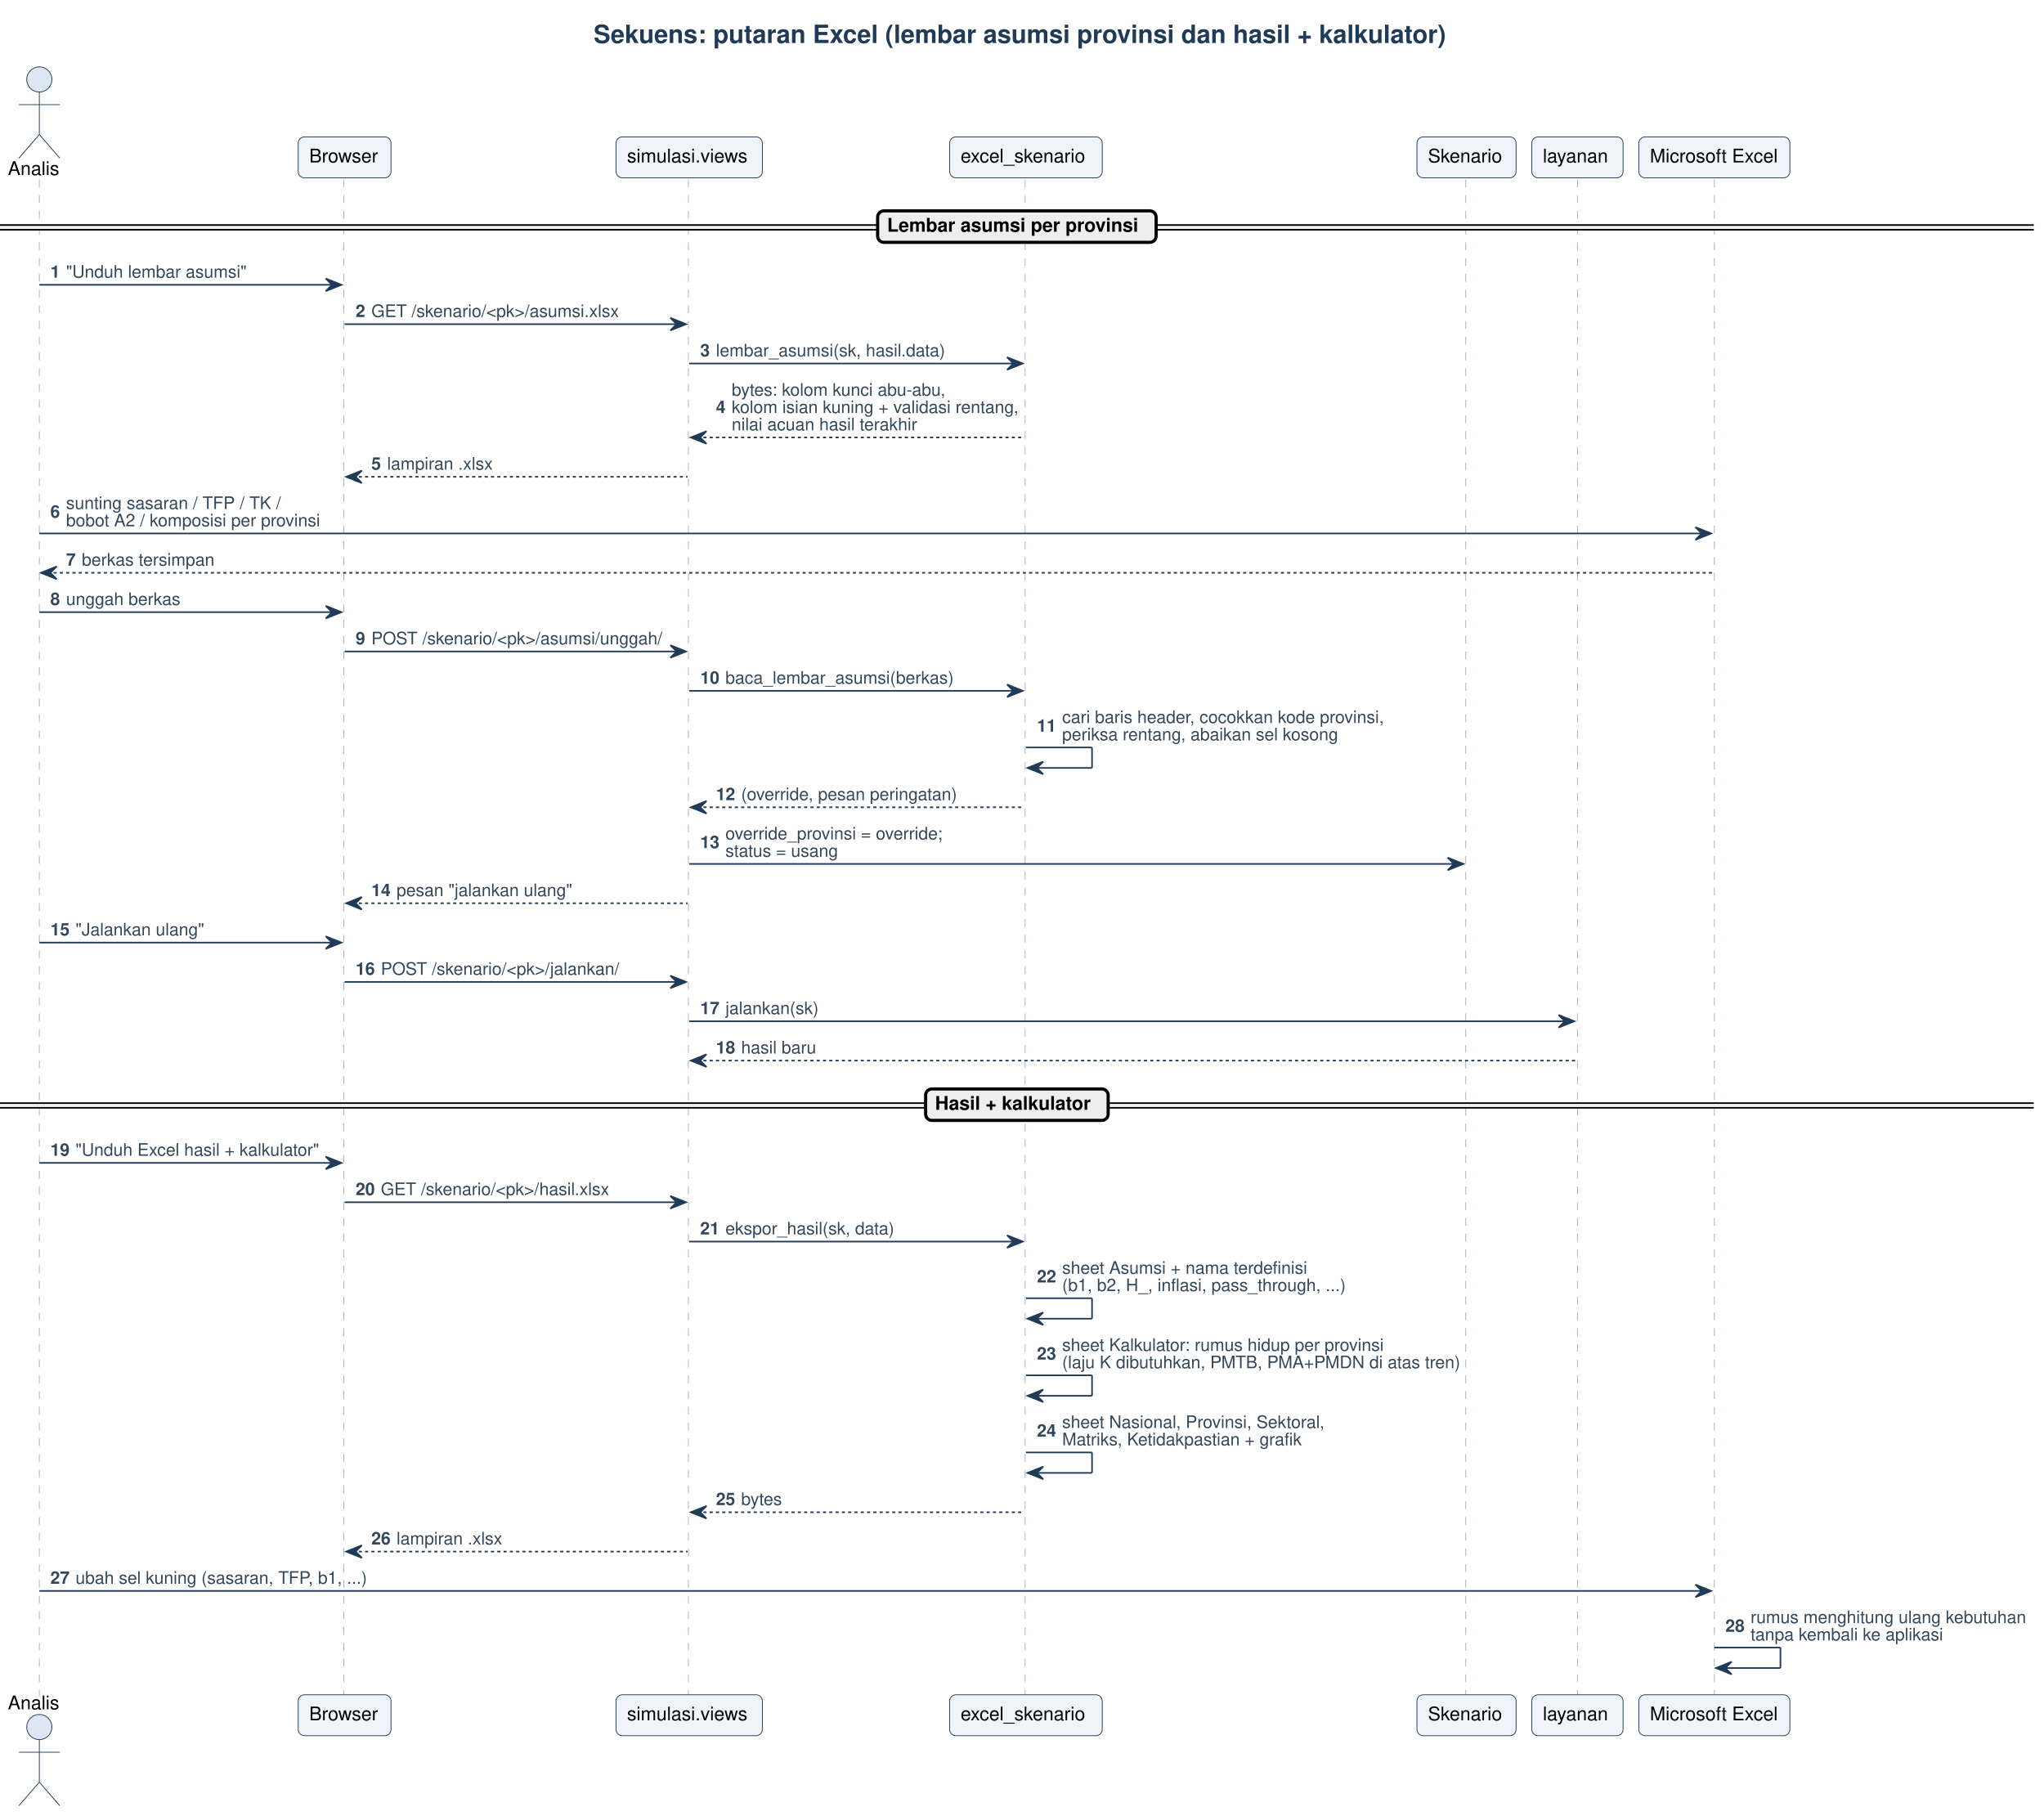
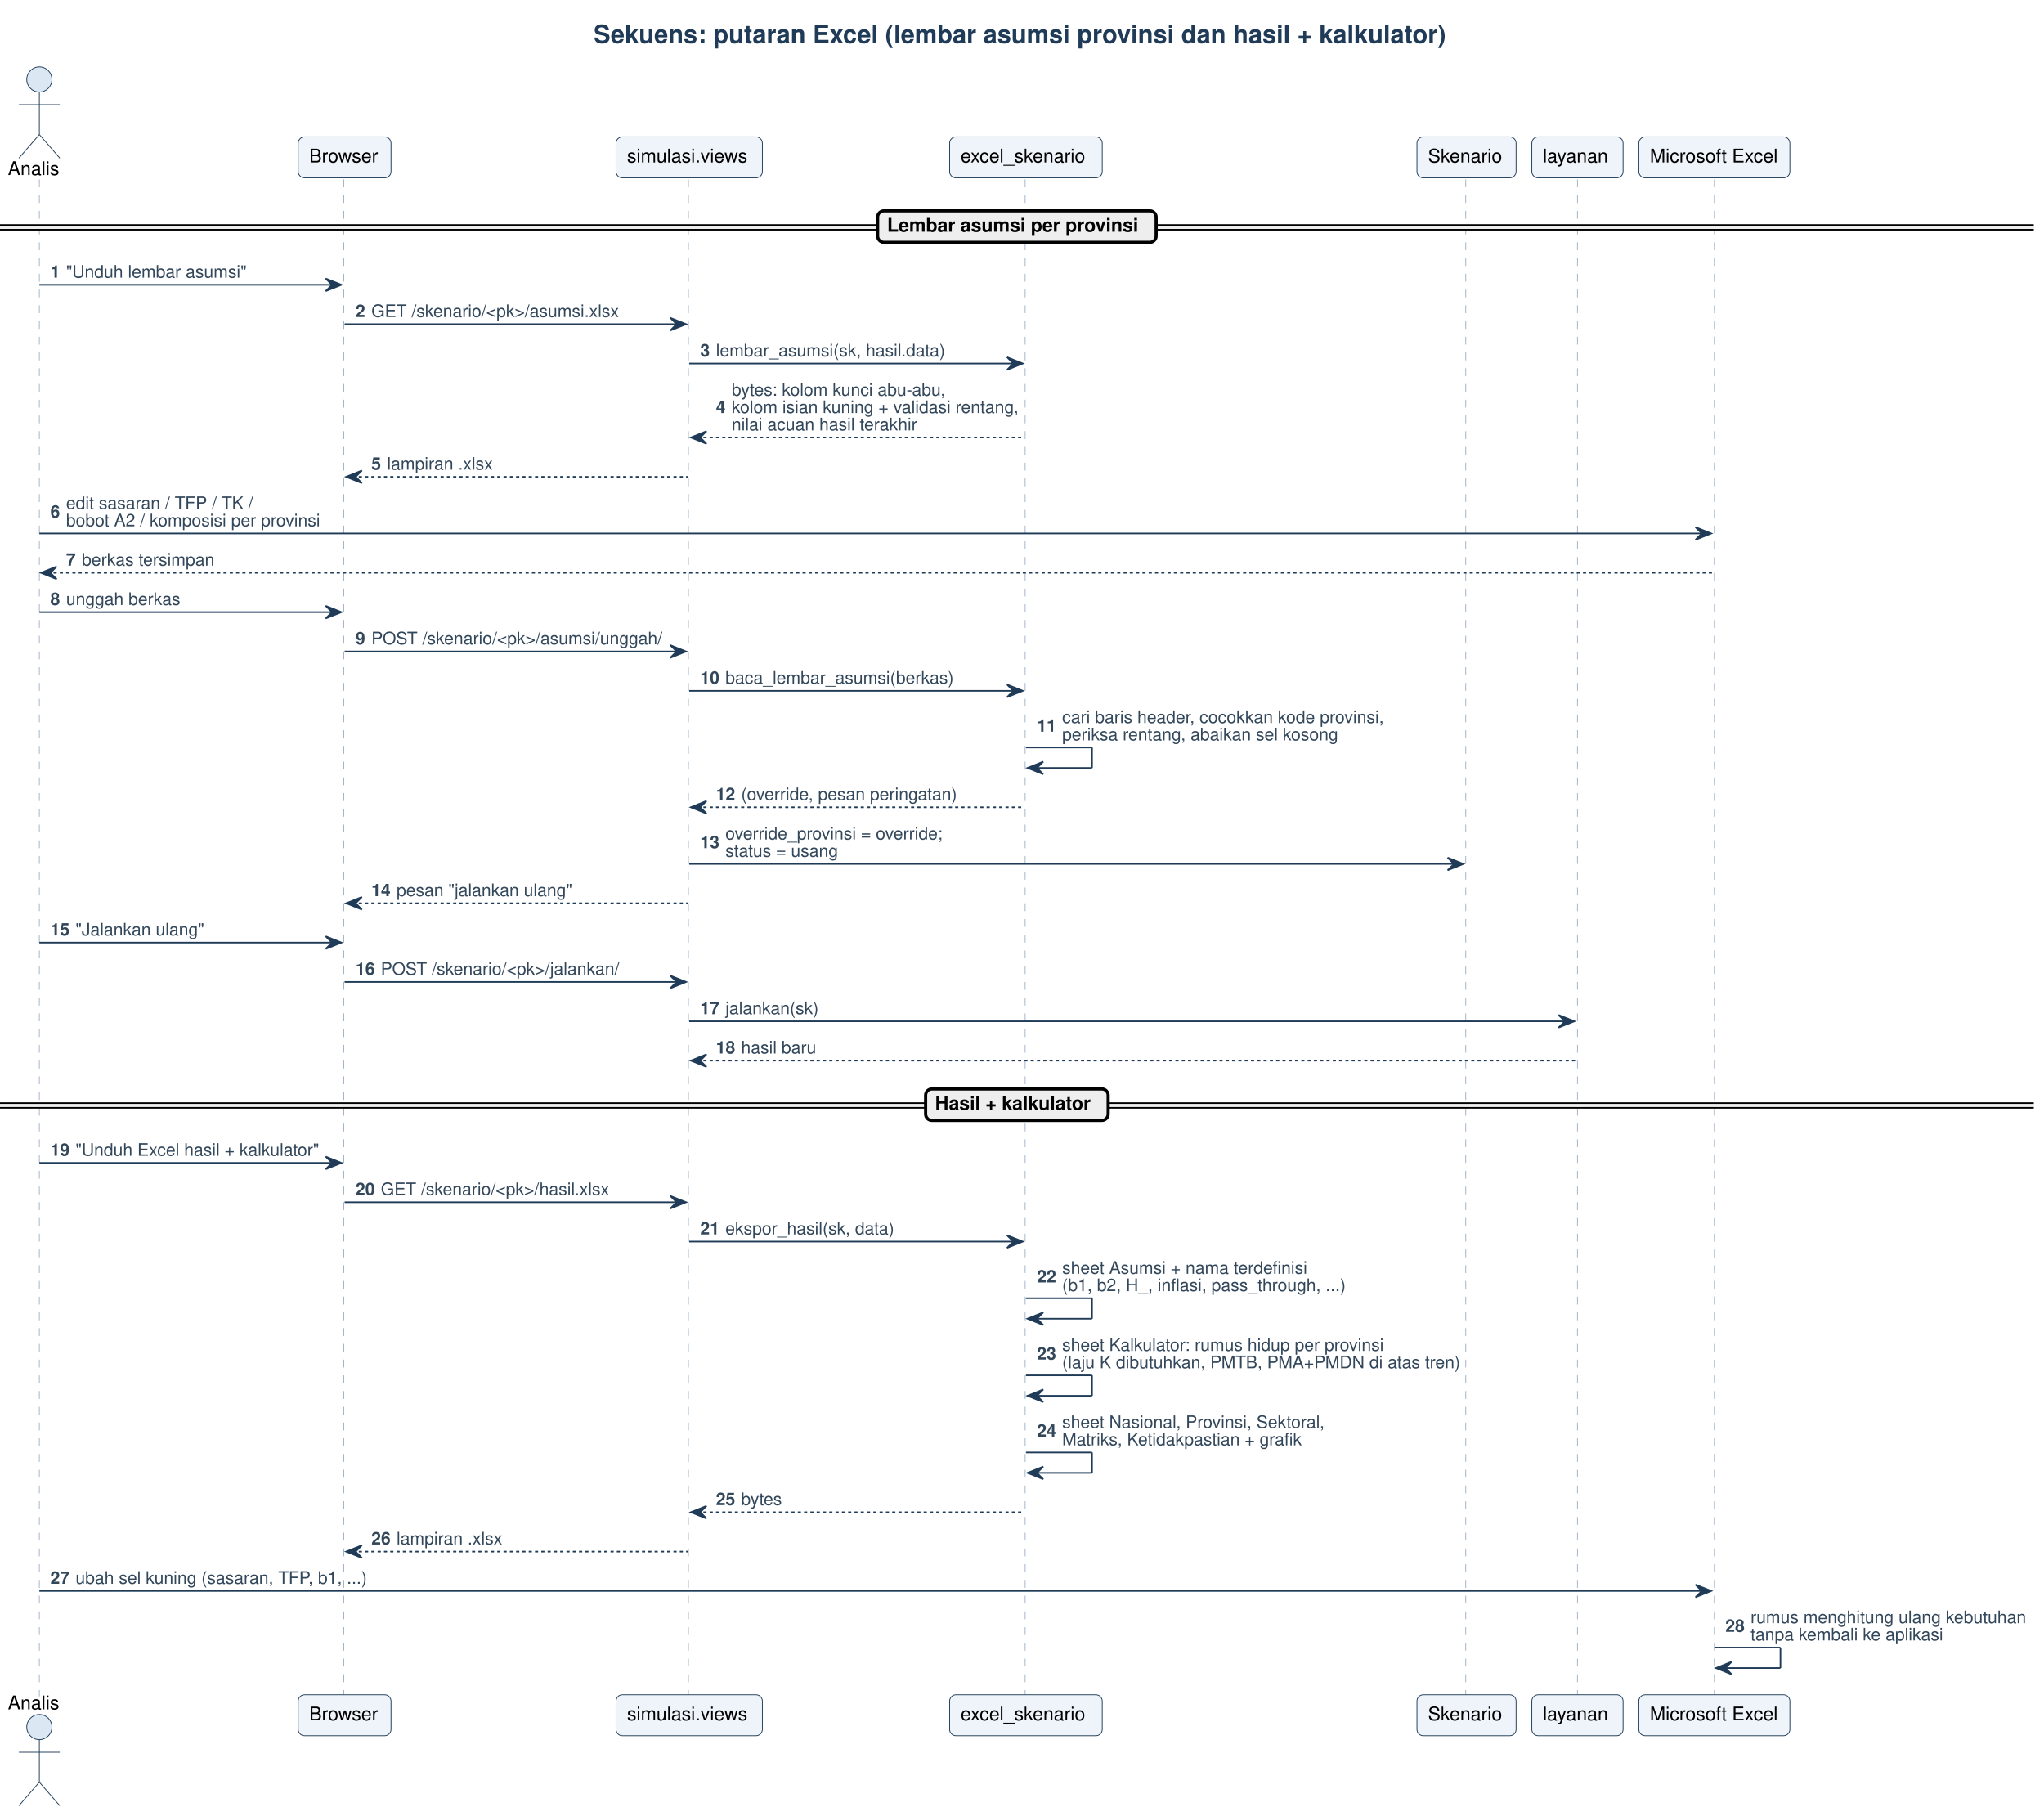
<svg xmlns="http://www.w3.org/2000/svg" contentStyleType="text/css" height="1154px" preserveAspectRatio="none" style="width:1299px;height:1154px;background:#FFFFFF;" version="1.1" viewBox="0 0 1299 1154" width="1299px" zoomAndPan="magnify">
  <defs />
  <g>
    <text fill="#1F3B57" font-family="Helvetica" font-size="16" font-weight="bold" lengthAdjust="spacing" textLength="537" x="377.25" y="27.32">Sekuens: putaran Excel (lembar asumsi provinsi dan hasil + kalkulator)</text>
    <line style="stroke:#9FB3C8;stroke-width:0.5;stroke-dasharray:5.0,5.0;" x1="25" x2="25" y1="114" y2="1078" />
    <line style="stroke:#9FB3C8;stroke-width:0.5;stroke-dasharray:5.0,5.0;" x1="218.5" x2="218.5" y1="114" y2="1078" />
    <line style="stroke:#9FB3C8;stroke-width:0.5;stroke-dasharray:5.0,5.0;" x1="437.5" x2="437.5" y1="114" y2="1078" />
    <line style="stroke:#9FB3C8;stroke-width:0.5;stroke-dasharray:5.0,5.0;" x1="651.5" x2="651.5" y1="114" y2="1078" />
    <line style="stroke:#9FB3C8;stroke-width:0.5;stroke-dasharray:5.0,5.0;" x1="931.5" x2="931.5" y1="114" y2="1078" />
    <line style="stroke:#9FB3C8;stroke-width:0.5;stroke-dasharray:5.0,5.0;" x1="1002.5" x2="1002.5" y1="114" y2="1078" />
    <line style="stroke:#9FB3C8;stroke-width:0.5;stroke-dasharray:5.0,5.0;" x1="1089.5" x2="1089.5" y1="114" y2="1078" />
    <text fill="#000000" font-family="Helvetica" font-size="12" lengthAdjust="spacing" textLength="34" x="5" y="111.24">Analis</text>
    <ellipse cx="25" cy="50.5" fill="#DBE7F3" rx="8" ry="8" style="stroke:#1F3B57;stroke-width:0.5;" />
    <path d="M25,58.5 L25,85.5 M12,66.5 L38,66.5 M25,85.5 L12,100.5 M25,85.5 L38,100.5 " fill="none" style="stroke:#1F3B57;stroke-width:0.5;" />
    <text fill="#000000" font-family="Helvetica" font-size="12" lengthAdjust="spacing" textLength="34" x="5" y="1086.24">Analis</text>
    <ellipse cx="25" cy="1097.5" fill="#DBE7F3" rx="8" ry="8" style="stroke:#1F3B57;stroke-width:0.5;" />
    <path d="M25,1105.5 L25,1132.5 M12,1113.5 L38,1113.5 M25,1132.5 L12,1147.5 M25,1132.5 L38,1147.5 " fill="none" style="stroke:#1F3B57;stroke-width:0.5;" />
    <rect fill="#EEF4FA" height="26" rx="4" ry="4" style="stroke:#1F3B57;stroke-width:0.5;" width="59" x="189.5" y="87" />
    <text fill="#000000" font-family="Helvetica" font-size="12" lengthAdjust="spacing" textLength="45" x="196.5" y="103.24">Browser</text>
    <rect fill="#EEF4FA" height="26" rx="4" ry="4" style="stroke:#1F3B57;stroke-width:0.5;" width="59" x="189.5" y="1077" />
    <text fill="#000000" font-family="Helvetica" font-size="12" lengthAdjust="spacing" textLength="45" x="196.5" y="1093.24">Browser</text>
    <rect fill="#EEF4FA" height="26" rx="4" ry="4" style="stroke:#1F3B57;stroke-width:0.5;" width="93" x="391.5" y="87" />
    <text fill="#000000" font-family="Helvetica" font-size="12" lengthAdjust="spacing" textLength="79" x="398.5" y="103.24">simulasi.views</text>
    <rect fill="#EEF4FA" height="26" rx="4" ry="4" style="stroke:#1F3B57;stroke-width:0.5;" width="93" x="391.5" y="1077" />
    <text fill="#000000" font-family="Helvetica" font-size="12" lengthAdjust="spacing" textLength="79" x="398.5" y="1093.24">simulasi.views</text>
    <rect fill="#EEF4FA" height="26" rx="4" ry="4" style="stroke:#1F3B57;stroke-width:0.5;" width="97" x="603.5" y="87" />
    <text fill="#000000" font-family="Helvetica" font-size="12" lengthAdjust="spacing" textLength="83" x="610.5" y="103.24">excel_skenario</text>
    <rect fill="#EEF4FA" height="26" rx="4" ry="4" style="stroke:#1F3B57;stroke-width:0.5;" width="97" x="603.5" y="1077" />
    <text fill="#000000" font-family="Helvetica" font-size="12" lengthAdjust="spacing" textLength="83" x="610.5" y="1093.24">excel_skenario</text>
    <rect fill="#EEF4FA" height="26" rx="4" ry="4" style="stroke:#1F3B57;stroke-width:0.5;" width="63" x="900.5" y="87" />
    <text fill="#000000" font-family="Helvetica" font-size="12" lengthAdjust="spacing" textLength="49" x="907.5" y="103.24">Skenario</text>
    <rect fill="#EEF4FA" height="26" rx="4" ry="4" style="stroke:#1F3B57;stroke-width:0.5;" width="63" x="900.5" y="1077" />
    <text fill="#000000" font-family="Helvetica" font-size="12" lengthAdjust="spacing" textLength="49" x="907.5" y="1093.24">Skenario</text>
    <rect fill="#EEF4FA" height="26" rx="4" ry="4" style="stroke:#1F3B57;stroke-width:0.5;" width="58" x="973.5" y="87" />
    <text fill="#000000" font-family="Helvetica" font-size="12" lengthAdjust="spacing" textLength="44" x="980.5" y="103.24">layanan</text>
    <rect fill="#EEF4FA" height="26" rx="4" ry="4" style="stroke:#1F3B57;stroke-width:0.5;" width="58" x="973.5" y="1077" />
    <text fill="#000000" font-family="Helvetica" font-size="12" lengthAdjust="spacing" textLength="44" x="980.5" y="1093.24">layanan</text>
    <rect fill="#EEF4FA" height="26" rx="4" ry="4" style="stroke:#1F3B57;stroke-width:0.5;" width="96" x="1041.5" y="87" />
    <text fill="#000000" font-family="Helvetica" font-size="12" lengthAdjust="spacing" textLength="82" x="1048.5" y="103.24">Microsoft Excel</text>
    <rect fill="#EEF4FA" height="26" rx="4" ry="4" style="stroke:#1F3B57;stroke-width:0.5;" width="96" x="1041.5" y="1077" />
    <text fill="#000000" font-family="Helvetica" font-size="12" lengthAdjust="spacing" textLength="82" x="1048.5" y="1093.24">Microsoft Excel</text>
    <rect fill="#EEEEEE" height="3" rx="4" ry="4" style="stroke:#EEEEEE;stroke-width:1.0;" width="1292.5" x="0" y="143" />
    <line style="stroke:#000000;stroke-width:1.0;" x1="0" x2="1292.5" y1="143" y2="143" />
    <line style="stroke:#000000;stroke-width:1.0;" x1="0" x2="1292.5" y1="146" y2="146" />
    <rect fill="#EEEEEE" height="20" rx="4" ry="4" style="stroke:#000000;stroke-width:2.0;" width="177" x="557.75" y="134" />
    <text fill="#000000" font-family="Helvetica" font-size="12" font-weight="bold" lengthAdjust="spacing" textLength="160" x="563.75" y="147.24">Lembar asumsi per provinsi</text>
    <polygon fill="#1F3B57" points="207,177,217,181,207,185,211,181" style="stroke:#1F3B57;stroke-width:1.0;" />
    <line style="stroke:#1F3B57;stroke-width:1.0;" x1="25" x2="213" y1="181" y2="181" />
    <text fill="#33475B" font-family="Helvetica" font-size="11" font-weight="bold" lengthAdjust="spacing" textLength="6" x="32" y="176.47">1</text>
    <text fill="#33475B" font-family="Helvetica" font-size="11" lengthAdjust="spacing" textLength="114" x="42" y="176.47">"Unduh lembar asumsi"</text>
    <polygon fill="#1F3B57" points="426,202,436,206,426,210,430,206" style="stroke:#1F3B57;stroke-width:1.0;" />
    <line style="stroke:#1F3B57;stroke-width:1.0;" x1="219" x2="432" y1="206" y2="206" />
    <text fill="#33475B" font-family="Helvetica" font-size="11" font-weight="bold" lengthAdjust="spacing" textLength="6" x="226" y="201.47">2</text>
    <text fill="#33475B" font-family="Helvetica" font-size="11" lengthAdjust="spacing" textLength="159" x="236" y="201.47">GET /skenario/&lt;pk&gt;/asumsi.xlsx</text>
    <polygon fill="#1F3B57" points="640,227,650,231,640,235,644,231" style="stroke:#1F3B57;stroke-width:1.0;" />
    <line style="stroke:#1F3B57;stroke-width:1.0;" x1="438" x2="646" y1="231" y2="231" />
    <text fill="#33475B" font-family="Helvetica" font-size="11" font-weight="bold" lengthAdjust="spacing" textLength="6" x="445" y="226.47">3</text>
    <text fill="#33475B" font-family="Helvetica" font-size="11" lengthAdjust="spacing" textLength="146" x="455" y="226.47">lembar_asumsi(sk, hasil.data)</text>
    <polygon fill="#1F3B57" points="449,274,439,278,449,282,445,278" style="stroke:#1F3B57;stroke-width:1.0;" />
    <line style="stroke:#1F3B57;stroke-width:1.0;stroke-dasharray:2.0,2.0;" x1="443" x2="651" y1="278" y2="278" />
    <text fill="#33475B" font-family="Helvetica" font-size="11" font-weight="bold" lengthAdjust="spacing" textLength="6" x="455" y="262.47">4</text>
    <text fill="#33475B" font-family="Helvetica" font-size="11" lengthAdjust="spacing" textLength="137" x="465" y="251.47">bytes: kolom kunci abu-abu,</text>
    <text fill="#33475B" font-family="Helvetica" font-size="11" lengthAdjust="spacing" textLength="180" x="465" y="262.47">kolom isian kuning + validasi rentang,</text>
    <text fill="#33475B" font-family="Helvetica" font-size="11" lengthAdjust="spacing" textLength="116" x="465" y="273.47">nilai acuan hasil terakhir</text>
    <polygon fill="#1F3B57" points="230,299,220,303,230,307,226,303" style="stroke:#1F3B57;stroke-width:1.0;" />
    <line style="stroke:#1F3B57;stroke-width:1.0;stroke-dasharray:2.0,2.0;" x1="224" x2="437" y1="303" y2="303" />
    <text fill="#33475B" font-family="Helvetica" font-size="11" font-weight="bold" lengthAdjust="spacing" textLength="6" x="236" y="298.47">5</text>
    <text fill="#33475B" font-family="Helvetica" font-size="11" lengthAdjust="spacing" textLength="67" x="246" y="298.47">lampiran .xlsx</text>
    <polygon fill="#1F3B57" points="1077.5,335,1087.5,339,1077.5,343,1081.5,339" style="stroke:#1F3B57;stroke-width:1.0;" />
    <line style="stroke:#1F3B57;stroke-width:1.0;" x1="25" x2="1083.5" y1="339" y2="339" />
    <text fill="#33475B" font-family="Helvetica" font-size="11" font-weight="bold" lengthAdjust="spacing" textLength="6" x="32" y="328.97">6</text>
-     <text fill="#33475B" font-family="Helvetica" font-size="11" lengthAdjust="spacing" textLength="137" x="42" y="323.47">sunting sasaran / TFP / TK /</text>
+     <text fill="#33475B" font-family="Helvetica" font-size="11" lengthAdjust="spacing" textLength="119" x="42" y="323.47">edit sasaran / TFP / TK /</text>
    <text fill="#33475B" font-family="Helvetica" font-size="11" lengthAdjust="spacing" textLength="161" x="42" y="334.47">bobot A2 / komposisi per provinsi</text>
    <polygon fill="#1F3B57" points="36,360,26,364,36,368,32,364" style="stroke:#1F3B57;stroke-width:1.0;" />
    <line style="stroke:#1F3B57;stroke-width:1.0;stroke-dasharray:2.0,2.0;" x1="30" x2="1088.5" y1="364" y2="364" />
    <text fill="#33475B" font-family="Helvetica" font-size="11" font-weight="bold" lengthAdjust="spacing" textLength="6" x="42" y="359.47">7</text>
    <text fill="#33475B" font-family="Helvetica" font-size="11" lengthAdjust="spacing" textLength="85" x="52" y="359.47">berkas tersimpan</text>
    <polygon fill="#1F3B57" points="207,385,217,389,207,393,211,389" style="stroke:#1F3B57;stroke-width:1.0;" />
    <line style="stroke:#1F3B57;stroke-width:1.0;" x1="25" x2="213" y1="389" y2="389" />
    <text fill="#33475B" font-family="Helvetica" font-size="11" font-weight="bold" lengthAdjust="spacing" textLength="6" x="32" y="384.47">8</text>
    <text fill="#33475B" font-family="Helvetica" font-size="11" lengthAdjust="spacing" textLength="73" x="42" y="384.47">unggah berkas</text>
    <polygon fill="#1F3B57" points="426,410,436,414,426,418,430,414" style="stroke:#1F3B57;stroke-width:1.0;" />
    <line style="stroke:#1F3B57;stroke-width:1.0;" x1="219" x2="432" y1="414" y2="414" />
    <text fill="#33475B" font-family="Helvetica" font-size="11" font-weight="bold" lengthAdjust="spacing" textLength="6" x="226" y="409.47">9</text>
    <text fill="#33475B" font-family="Helvetica" font-size="11" lengthAdjust="spacing" textLength="185" x="236" y="409.47">POST /skenario/&lt;pk&gt;/asumsi/unggah/</text>
    <polygon fill="#1F3B57" points="640,435,650,439,640,443,644,439" style="stroke:#1F3B57;stroke-width:1.0;" />
    <line style="stroke:#1F3B57;stroke-width:1.0;" x1="438" x2="646" y1="439" y2="439" />
    <text fill="#33475B" font-family="Helvetica" font-size="11" font-weight="bold" lengthAdjust="spacing" textLength="12" x="445" y="434.47">10</text>
    <text fill="#33475B" font-family="Helvetica" font-size="11" lengthAdjust="spacing" textLength="146" x="461" y="434.47">baca_lembar_asumsi(berkas)</text>
    <line style="stroke:#1F3B57;stroke-width:1.0;" x1="652" x2="694" y1="475" y2="475" />
    <line style="stroke:#1F3B57;stroke-width:1.0;" x1="694" x2="694" y1="475" y2="488" />
    <line style="stroke:#1F3B57;stroke-width:1.0;" x1="653" x2="694" y1="488" y2="488" />
    <polygon fill="#1F3B57" points="663,484,653,488,663,492,659,488" style="stroke:#1F3B57;stroke-width:1.0;" />
    <text fill="#33475B" font-family="Helvetica" font-size="11" font-weight="bold" lengthAdjust="spacing" textLength="12" x="659" y="464.97">11</text>
    <text fill="#33475B" font-family="Helvetica" font-size="11" lengthAdjust="spacing" textLength="207" x="675" y="459.47">cari baris header, cocokkan kode provinsi,</text>
    <text fill="#33475B" font-family="Helvetica" font-size="11" lengthAdjust="spacing" textLength="176" x="675" y="470.47">periksa rentang, abaikan sel kosong</text>
    <polygon fill="#1F3B57" points="449,509,439,513,449,517,445,513" style="stroke:#1F3B57;stroke-width:1.0;" />
    <line style="stroke:#1F3B57;stroke-width:1.0;stroke-dasharray:2.0,2.0;" x1="443" x2="651" y1="513" y2="513" />
    <text fill="#33475B" font-family="Helvetica" font-size="11" font-weight="bold" lengthAdjust="spacing" textLength="12" x="455" y="508.47">12</text>
    <text fill="#33475B" font-family="Helvetica" font-size="11" lengthAdjust="spacing" textLength="138" x="471" y="508.47">(override, pesan peringatan)</text>
    <polygon fill="#1F3B57" points="920,545,930,549,920,553,924,549" style="stroke:#1F3B57;stroke-width:1.0;" />
    <line style="stroke:#1F3B57;stroke-width:1.0;" x1="438" x2="926" y1="549" y2="549" />
    <text fill="#33475B" font-family="Helvetica" font-size="11" font-weight="bold" lengthAdjust="spacing" textLength="12" x="445" y="538.97">13</text>
    <text fill="#33475B" font-family="Helvetica" font-size="11" lengthAdjust="spacing" textLength="139" x="461" y="533.47">override_provinsi = override;</text>
    <text fill="#33475B" font-family="Helvetica" font-size="11" lengthAdjust="spacing" textLength="72" x="461" y="544.47">status = usang</text>
    <polygon fill="#1F3B57" points="230,570,220,574,230,578,226,574" style="stroke:#1F3B57;stroke-width:1.0;" />
    <line style="stroke:#1F3B57;stroke-width:1.0;stroke-dasharray:2.0,2.0;" x1="224" x2="437" y1="574" y2="574" />
    <text fill="#33475B" font-family="Helvetica" font-size="11" font-weight="bold" lengthAdjust="spacing" textLength="12" x="236" y="569.47">14</text>
    <text fill="#33475B" font-family="Helvetica" font-size="11" lengthAdjust="spacing" textLength="110" x="252" y="569.47">pesan "jalankan ulang"</text>
    <polygon fill="#1F3B57" points="207,595,217,599,207,603,211,599" style="stroke:#1F3B57;stroke-width:1.0;" />
    <line style="stroke:#1F3B57;stroke-width:1.0;" x1="25" x2="213" y1="599" y2="599" />
    <text fill="#33475B" font-family="Helvetica" font-size="11" font-weight="bold" lengthAdjust="spacing" textLength="12" x="32" y="594.47">15</text>
    <text fill="#33475B" font-family="Helvetica" font-size="11" lengthAdjust="spacing" textLength="81" x="48" y="594.47">"Jalankan ulang"</text>
    <polygon fill="#1F3B57" points="426,620,436,624,426,628,430,624" style="stroke:#1F3B57;stroke-width:1.0;" />
    <line style="stroke:#1F3B57;stroke-width:1.0;" x1="219" x2="432" y1="624" y2="624" />
    <text fill="#33475B" font-family="Helvetica" font-size="11" font-weight="bold" lengthAdjust="spacing" textLength="12" x="226" y="619.47">16</text>
    <text fill="#33475B" font-family="Helvetica" font-size="11" lengthAdjust="spacing" textLength="151" x="242" y="619.47">POST /skenario/&lt;pk&gt;/jalankan/</text>
    <polygon fill="#1F3B57" points="990.5,645,1000.5,649,990.5,653,994.5,649" style="stroke:#1F3B57;stroke-width:1.0;" />
    <line style="stroke:#1F3B57;stroke-width:1.0;" x1="438" x2="996.5" y1="649" y2="649" />
    <text fill="#33475B" font-family="Helvetica" font-size="11" font-weight="bold" lengthAdjust="spacing" textLength="12" x="445" y="644.47">17</text>
    <text fill="#33475B" font-family="Helvetica" font-size="11" lengthAdjust="spacing" textLength="60" x="461" y="644.47">jalankan(sk)</text>
    <polygon fill="#1F3B57" points="449,670,439,674,449,678,445,674" style="stroke:#1F3B57;stroke-width:1.0;" />
    <line style="stroke:#1F3B57;stroke-width:1.0;stroke-dasharray:2.0,2.0;" x1="443" x2="1001.5" y1="674" y2="674" />
    <text fill="#33475B" font-family="Helvetica" font-size="11" font-weight="bold" lengthAdjust="spacing" textLength="12" x="455" y="669.47">18</text>
    <text fill="#33475B" font-family="Helvetica" font-size="11" lengthAdjust="spacing" textLength="47" x="471" y="669.47">hasil baru</text>
    <rect fill="#EEEEEE" height="3" rx="4" ry="4" style="stroke:#EEEEEE;stroke-width:1.0;" width="1292.5" x="0" y="701" />
    <line style="stroke:#000000;stroke-width:1.0;" x1="0" x2="1292.5" y1="701" y2="701" />
    <line style="stroke:#000000;stroke-width:1.0;" x1="0" x2="1292.5" y1="704" y2="704" />
    <rect fill="#EEEEEE" height="20" rx="4" ry="4" style="stroke:#000000;stroke-width:2.0;" width="116" x="588.25" y="692" />
    <text fill="#000000" font-family="Helvetica" font-size="12" font-weight="bold" lengthAdjust="spacing" textLength="99" x="594.25" y="705.24">Hasil + kalkulator</text>
    <polygon fill="#1F3B57" points="207,735,217,739,207,743,211,739" style="stroke:#1F3B57;stroke-width:1.0;" />
    <line style="stroke:#1F3B57;stroke-width:1.0;" x1="25" x2="213" y1="739" y2="739" />
    <text fill="#33475B" font-family="Helvetica" font-size="11" font-weight="bold" lengthAdjust="spacing" textLength="12" x="32" y="734.47">19</text>
    <text fill="#33475B" font-family="Helvetica" font-size="11" lengthAdjust="spacing" textLength="154" x="48" y="734.47">"Unduh Excel hasil + kalkulator"</text>
    <polygon fill="#1F3B57" points="426,760,436,764,426,768,430,764" style="stroke:#1F3B57;stroke-width:1.0;" />
    <line style="stroke:#1F3B57;stroke-width:1.0;" x1="219" x2="432" y1="764" y2="764" />
    <text fill="#33475B" font-family="Helvetica" font-size="11" font-weight="bold" lengthAdjust="spacing" textLength="12" x="226" y="759.47">20</text>
    <text fill="#33475B" font-family="Helvetica" font-size="11" lengthAdjust="spacing" textLength="146" x="242" y="759.47">GET /skenario/&lt;pk&gt;/hasil.xlsx</text>
    <polygon fill="#1F3B57" points="640,785,650,789,640,793,644,789" style="stroke:#1F3B57;stroke-width:1.0;" />
    <line style="stroke:#1F3B57;stroke-width:1.0;" x1="438" x2="646" y1="789" y2="789" />
    <text fill="#33475B" font-family="Helvetica" font-size="11" font-weight="bold" lengthAdjust="spacing" textLength="12" x="445" y="784.47">21</text>
    <text fill="#33475B" font-family="Helvetica" font-size="11" lengthAdjust="spacing" textLength="109" x="461" y="784.47">ekspor_hasil(sk, data)</text>
    <line style="stroke:#1F3B57;stroke-width:1.0;" x1="652" x2="694" y1="825" y2="825" />
    <line style="stroke:#1F3B57;stroke-width:1.0;" x1="694" x2="694" y1="825" y2="838" />
    <line style="stroke:#1F3B57;stroke-width:1.0;" x1="653" x2="694" y1="838" y2="838" />
    <polygon fill="#1F3B57" points="663,834,653,838,663,842,659,838" style="stroke:#1F3B57;stroke-width:1.0;" />
    <text fill="#33475B" font-family="Helvetica" font-size="11" font-weight="bold" lengthAdjust="spacing" textLength="12" x="659" y="814.97">22</text>
    <text fill="#33475B" font-family="Helvetica" font-size="11" lengthAdjust="spacing" textLength="154" x="675" y="809.47">sheet Asumsi + nama terdefinisi</text>
    <text fill="#33475B" font-family="Helvetica" font-size="11" lengthAdjust="spacing" textLength="179" x="675" y="820.47">(b1, b2, H_, inflasi, pass_through, ...)</text>
    <line style="stroke:#1F3B57;stroke-width:1.0;" x1="652" x2="694" y1="874" y2="874" />
    <line style="stroke:#1F3B57;stroke-width:1.0;" x1="694" x2="694" y1="874" y2="887" />
    <line style="stroke:#1F3B57;stroke-width:1.0;" x1="653" x2="694" y1="887" y2="887" />
    <polygon fill="#1F3B57" points="663,883,653,887,663,891,659,887" style="stroke:#1F3B57;stroke-width:1.0;" />
    <text fill="#33475B" font-family="Helvetica" font-size="11" font-weight="bold" lengthAdjust="spacing" textLength="12" x="659" y="863.97">23</text>
    <text fill="#33475B" font-family="Helvetica" font-size="11" lengthAdjust="spacing" textLength="204" x="675" y="858.47">sheet Kalkulator: rumus hidup per provinsi</text>
    <text fill="#33475B" font-family="Helvetica" font-size="11" lengthAdjust="spacing" textLength="250" x="675" y="869.47">(laju K dibutuhkan, PMTB, PMA+PMDN di atas tren)</text>
    <line style="stroke:#1F3B57;stroke-width:1.0;" x1="652" x2="694" y1="923" y2="923" />
    <line style="stroke:#1F3B57;stroke-width:1.0;" x1="694" x2="694" y1="923" y2="936" />
    <line style="stroke:#1F3B57;stroke-width:1.0;" x1="653" x2="694" y1="936" y2="936" />
    <polygon fill="#1F3B57" points="663,932,653,936,663,940,659,936" style="stroke:#1F3B57;stroke-width:1.0;" />
    <text fill="#33475B" font-family="Helvetica" font-size="11" font-weight="bold" lengthAdjust="spacing" textLength="12" x="659" y="912.97">24</text>
    <text fill="#33475B" font-family="Helvetica" font-size="11" lengthAdjust="spacing" textLength="166" x="675" y="907.47">sheet Nasional, Provinsi, Sektoral,</text>
    <text fill="#33475B" font-family="Helvetica" font-size="11" lengthAdjust="spacing" textLength="152" x="675" y="918.47">Matriks, Ketidakpastian + grafik</text>
    <polygon fill="#1F3B57" points="449,957,439,961,449,965,445,961" style="stroke:#1F3B57;stroke-width:1.0;" />
    <line style="stroke:#1F3B57;stroke-width:1.0;stroke-dasharray:2.0,2.0;" x1="443" x2="651" y1="961" y2="961" />
    <text fill="#33475B" font-family="Helvetica" font-size="11" font-weight="bold" lengthAdjust="spacing" textLength="12" x="455" y="956.47">25</text>
    <text fill="#33475B" font-family="Helvetica" font-size="11" lengthAdjust="spacing" textLength="27" x="471" y="956.47">bytes</text>
    <polygon fill="#1F3B57" points="230,982,220,986,230,990,226,986" style="stroke:#1F3B57;stroke-width:1.0;" />
    <line style="stroke:#1F3B57;stroke-width:1.0;stroke-dasharray:2.0,2.0;" x1="224" x2="437" y1="986" y2="986" />
    <text fill="#33475B" font-family="Helvetica" font-size="11" font-weight="bold" lengthAdjust="spacing" textLength="12" x="236" y="981.47">26</text>
    <text fill="#33475B" font-family="Helvetica" font-size="11" lengthAdjust="spacing" textLength="67" x="252" y="981.47">lampiran .xlsx</text>
    <polygon fill="#1F3B57" points="1077.5,1007,1087.5,1011,1077.5,1015,1081.5,1011" style="stroke:#1F3B57;stroke-width:1.0;" />
    <line style="stroke:#1F3B57;stroke-width:1.0;" x1="25" x2="1083.5" y1="1011" y2="1011" />
    <text fill="#33475B" font-family="Helvetica" font-size="11" font-weight="bold" lengthAdjust="spacing" textLength="12" x="32" y="1006.47">27</text>
    <text fill="#33475B" font-family="Helvetica" font-size="11" lengthAdjust="spacing" textLength="187" x="48" y="1006.47">ubah sel kuning (sasaran, TFP, b1, ...)</text>
    <line style="stroke:#1F3B57;stroke-width:1.0;" x1="1089.5" x2="1131.5" y1="1047" y2="1047" />
    <line style="stroke:#1F3B57;stroke-width:1.0;" x1="1131.5" x2="1131.5" y1="1047" y2="1060" />
    <line style="stroke:#1F3B57;stroke-width:1.0;" x1="1090.5" x2="1131.5" y1="1060" y2="1060" />
    <polygon fill="#1F3B57" points="1100.5,1056,1090.5,1060,1100.5,1064,1096.5,1060" style="stroke:#1F3B57;stroke-width:1.0;" />
    <text fill="#33475B" font-family="Helvetica" font-size="11" font-weight="bold" lengthAdjust="spacing" textLength="12" x="1096.5" y="1036.97">28</text>
    <text fill="#33475B" font-family="Helvetica" font-size="11" lengthAdjust="spacing" textLength="173" x="1112.5" y="1031.47">rumus menghitung ulang kebutuhan</text>
    <text fill="#33475B" font-family="Helvetica" font-size="11" lengthAdjust="spacing" textLength="121" x="1112.5" y="1042.47">tanpa kembali ke aplikasi</text>
  </g>
</svg>
